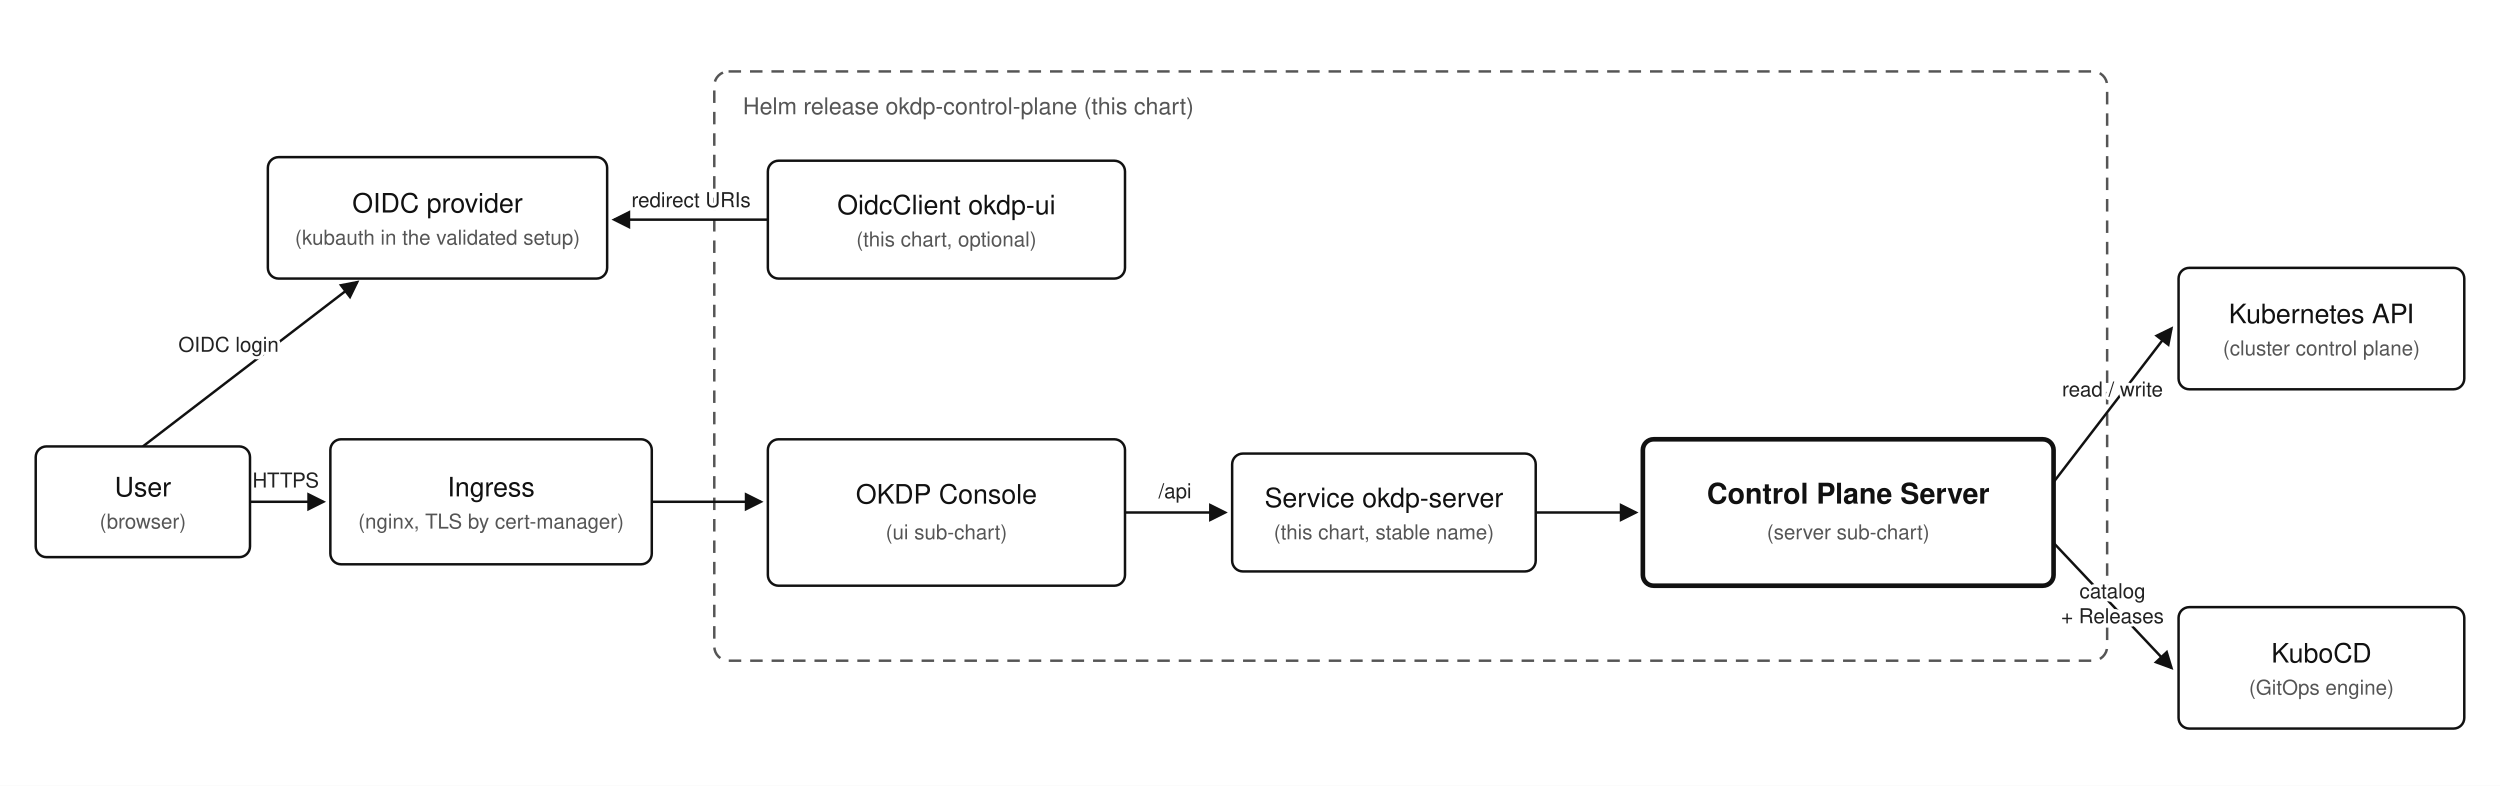
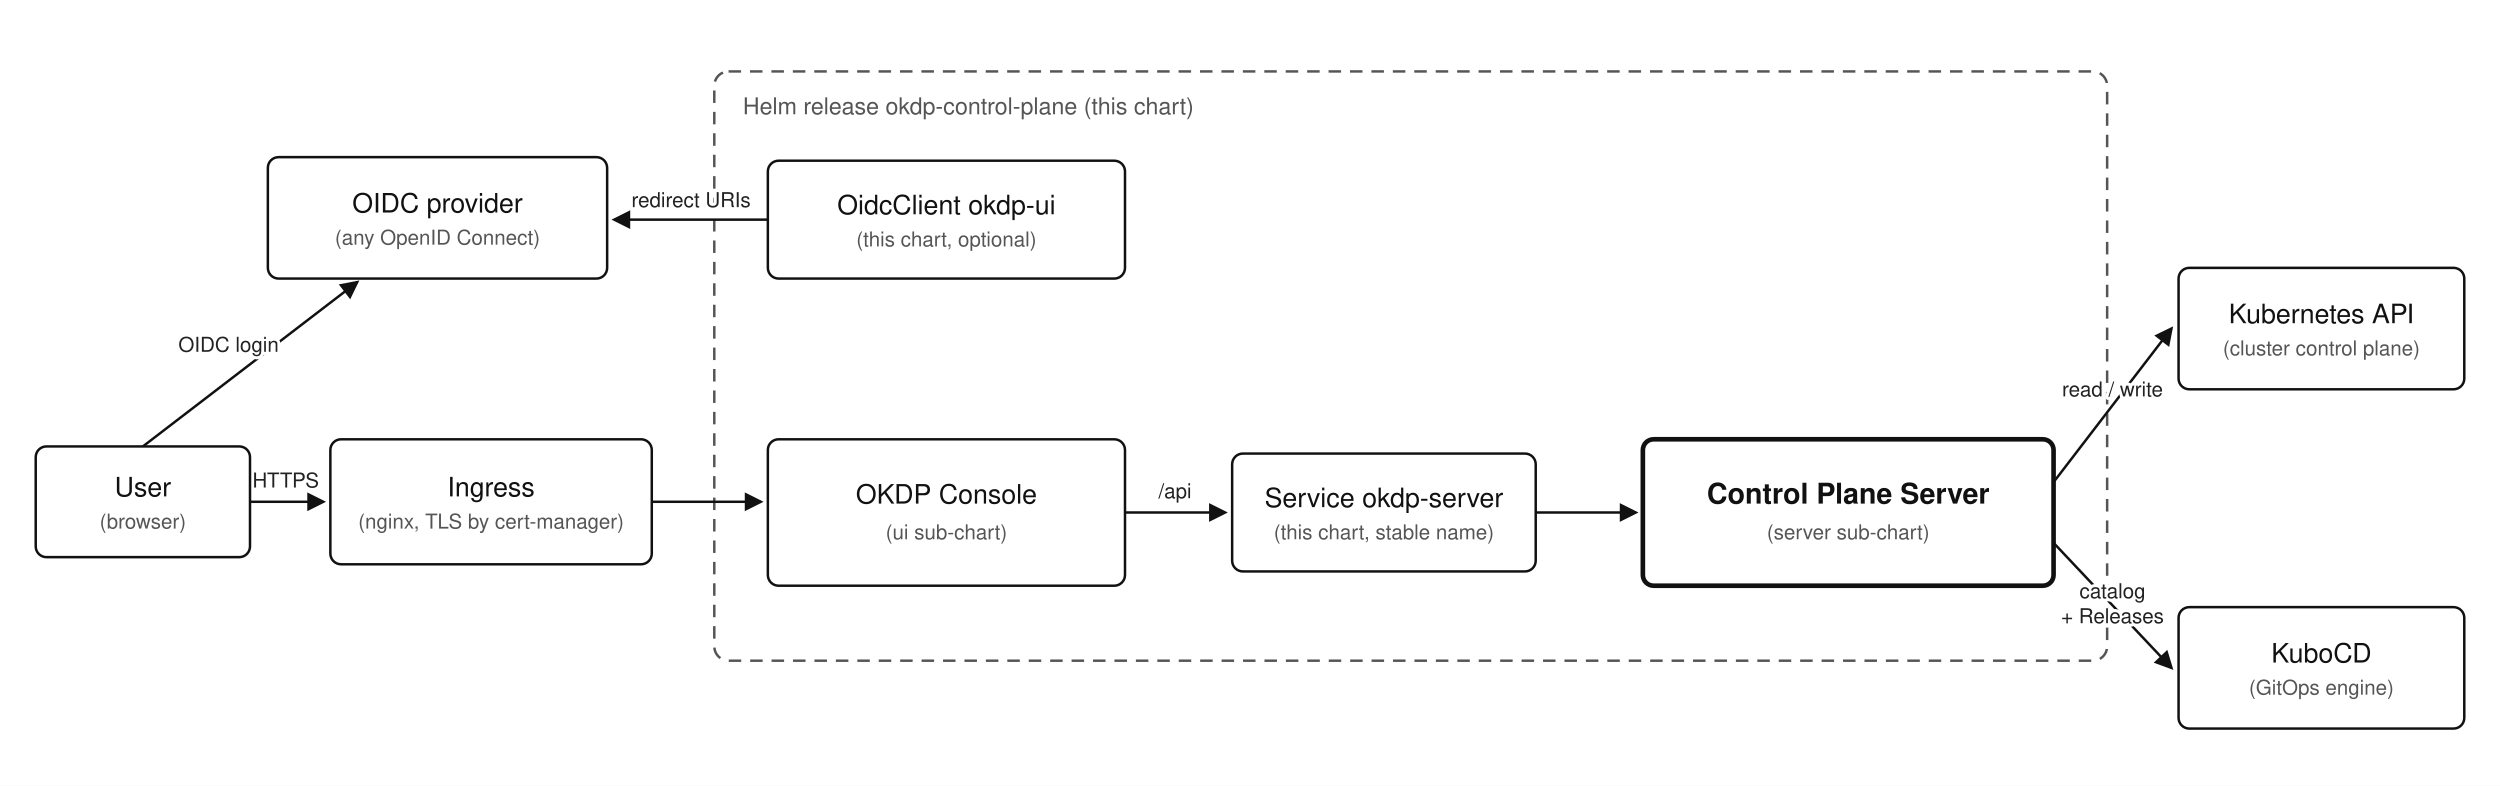
<svg xmlns="http://www.w3.org/2000/svg" viewBox="0 0 1400 440" width="1400" height="440" font-family="Helvetica, Arial, sans-serif">
  <defs>
    <marker id="ah" viewBox="0 0 10 10" refX="8.5" refY="5" markerWidth="7.5" markerHeight="7.5" orient="auto-start-reverse">
      <path d="M0,0 L10,5 L0,10 z" fill="#111111" />
    </marker>
  </defs>
  <rect x="0" y="0" width="1400" height="440" fill="#ffffff" />
  <rect x="400" y="40" width="780" height="330" rx="8" fill="none" stroke="#555555" stroke-width="1.4" stroke-dasharray="7,5" />
  <text x="416" y="64" font-size="13" fill="#555555">Helm release okdp-control-plane (this chart)</text>
  <g fill="none" stroke="#111111" stroke-width="1.4" marker-end="url(#ah)">
    <line x1="140" y1="281" x2="181" y2="281" />
    <line x1="365" y1="281" x2="426" y2="281" />
    <line x1="630" y1="287" x2="686" y2="287" />
    <line x1="860" y1="287" x2="916" y2="287" />
    <line x1="1150" y1="270" x2="1216" y2="184" />
    <line x1="1150" y1="304" x2="1216" y2="374" />
    <line x1="430" y1="123" x2="344" y2="123" />
    <line x1="80" y1="250" x2="200" y2="158" />
  </g>
  <g font-size="11.5" fill="#222222" text-anchor="middle" paint-order="stroke" stroke="#ffffff" stroke-width="3.5" stroke-linejoin="round">
    <text x="160" y="273">HTTPS</text>
    <text x="658" y="279">/api</text>
    <text x="1183" y="222">read / write</text>
    <text x="1183" y="335">catalog</text>
    <text x="1183" y="349">+ Releases</text>
    <text x="387" y="116">redirect URIs</text>
    <text x="128" y="197">OIDC login</text>
  </g>
  <g fill="#ffffff" stroke="#111111">
    <rect x="20" y="250" width="120" height="62" rx="6" stroke-width="1.4" />
    <rect x="185" y="246" width="180" height="70" rx="6" stroke-width="1.4" />
    <rect x="150" y="88" width="190" height="68" rx="6" stroke-width="1.4" />
    <rect x="430" y="90" width="200" height="66" rx="6" stroke-width="1.4" />
    <rect x="430" y="246" width="200" height="82" rx="6" stroke-width="1.4" />
    <rect x="690" y="254" width="170" height="66" rx="6" stroke-width="1.4" />
    <rect x="920" y="246" width="230" height="82" rx="6" stroke-width="2.6" />
    <rect x="1220" y="150" width="160" height="68" rx="6" stroke-width="1.4" />
    <rect x="1220" y="340" width="160" height="68" rx="6" stroke-width="1.4" />
  </g>
  <g font-size="15" fill="#111111" text-anchor="middle">
    <text x="80" y="278">User</text>
    <text x="275" y="278">Ingress</text>
    <text x="245" y="119">OIDC provider</text>
    <text x="530" y="120">OidcClient okdp-ui</text>
    <text x="530" y="282">OKDP Console</text>
    <text x="775" y="284">Service okdp-server</text>
    <text x="1035" y="282" font-size="16" font-weight="bold">Control Plane Server</text>
    <text x="1300" y="181">Kubernetes API</text>
    <text x="1300" y="371">KuboCD</text>
  </g>
  <g font-size="11.5" fill="#555555" text-anchor="middle">
    <text x="80" y="296">(browser)</text>
    <text x="275" y="296">(nginx, TLS by cert-manager)</text>
-     <text x="245" y="137">(kubauth in the validated setup)</text>
+     <text x="245" y="137">(any OpenID Connect)</text>
    <text x="530" y="138">(this chart, optional)</text>
    <text x="530" y="302">(ui sub-chart)</text>
    <text x="775" y="302">(this chart, stable name)</text>
    <text x="1035" y="302">(server sub-chart)</text>
    <text x="1300" y="199">(cluster control plane)</text>
    <text x="1300" y="389">(GitOps engine)</text>
  </g>
</svg>
